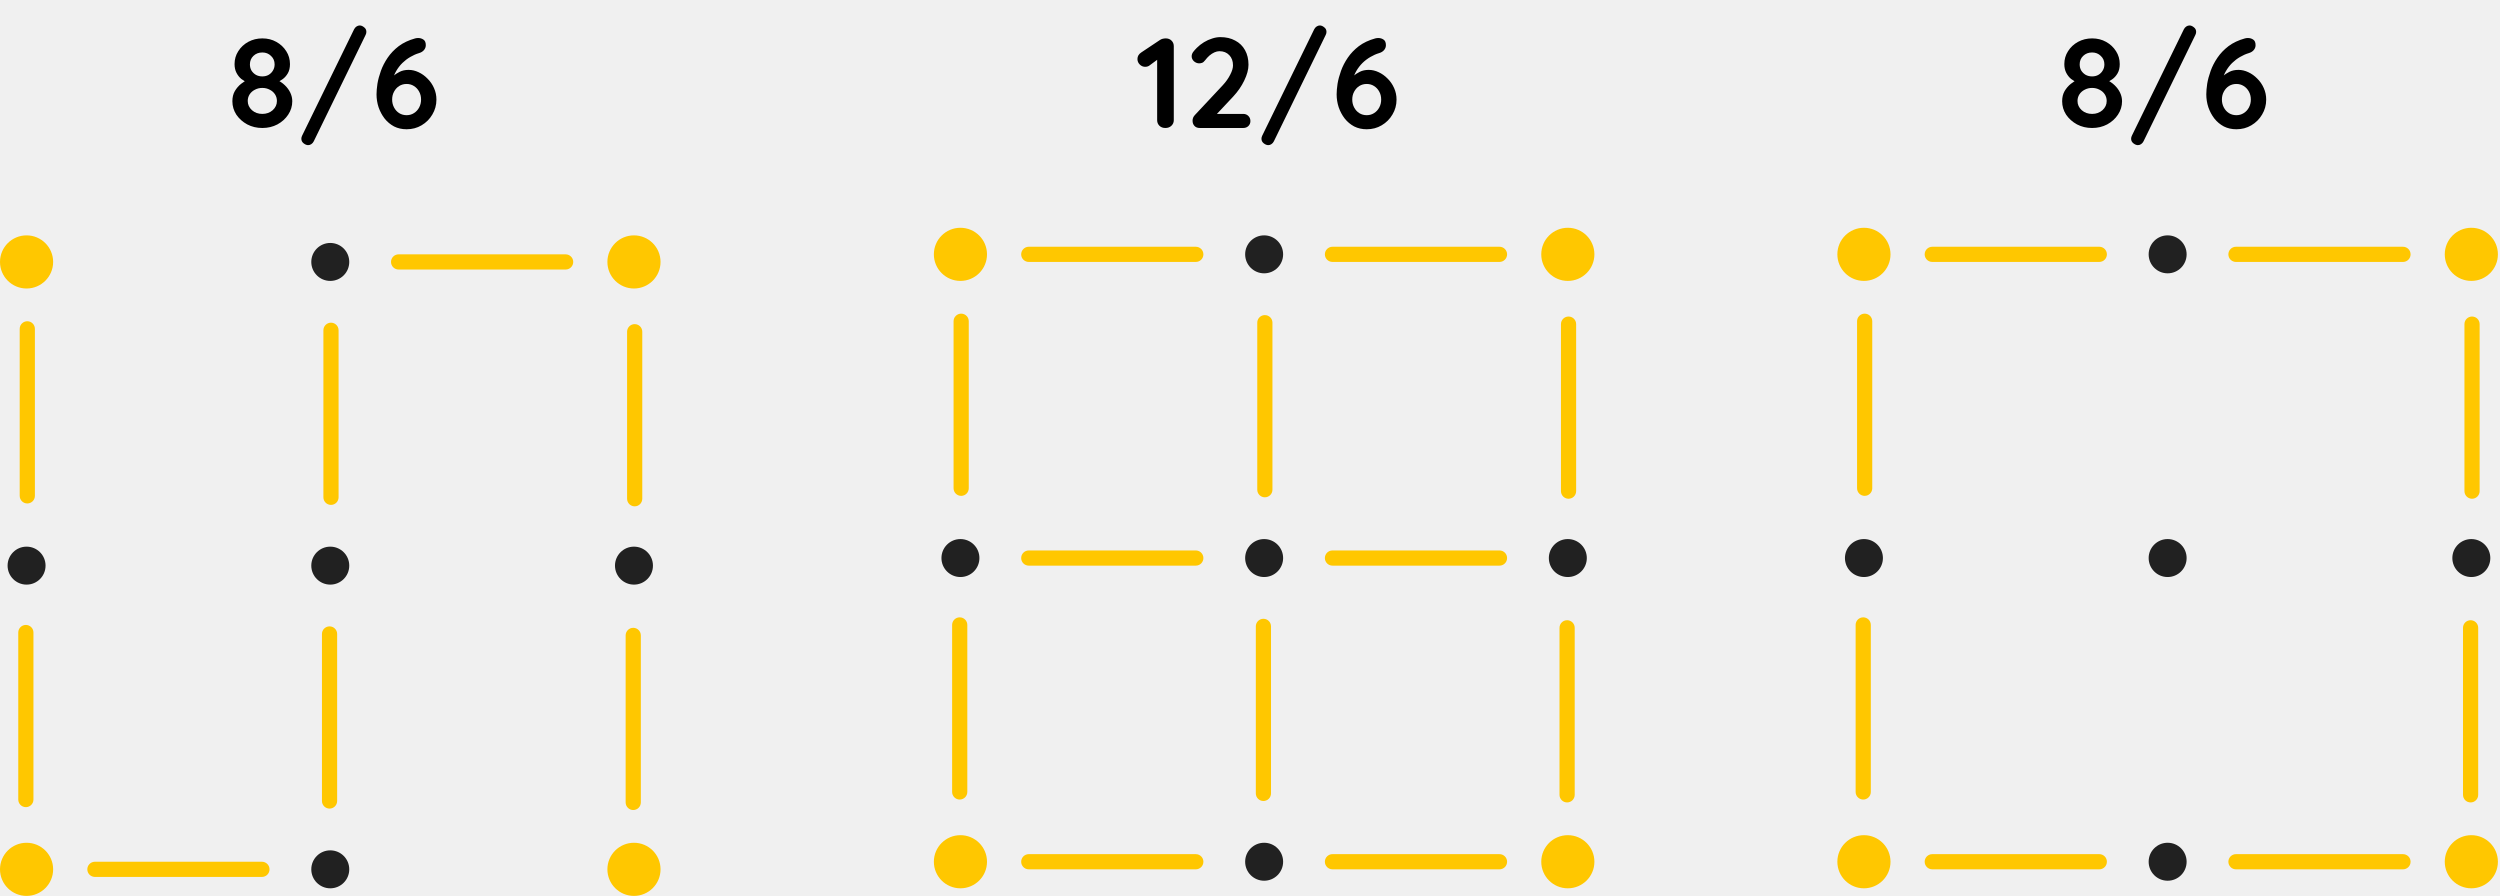
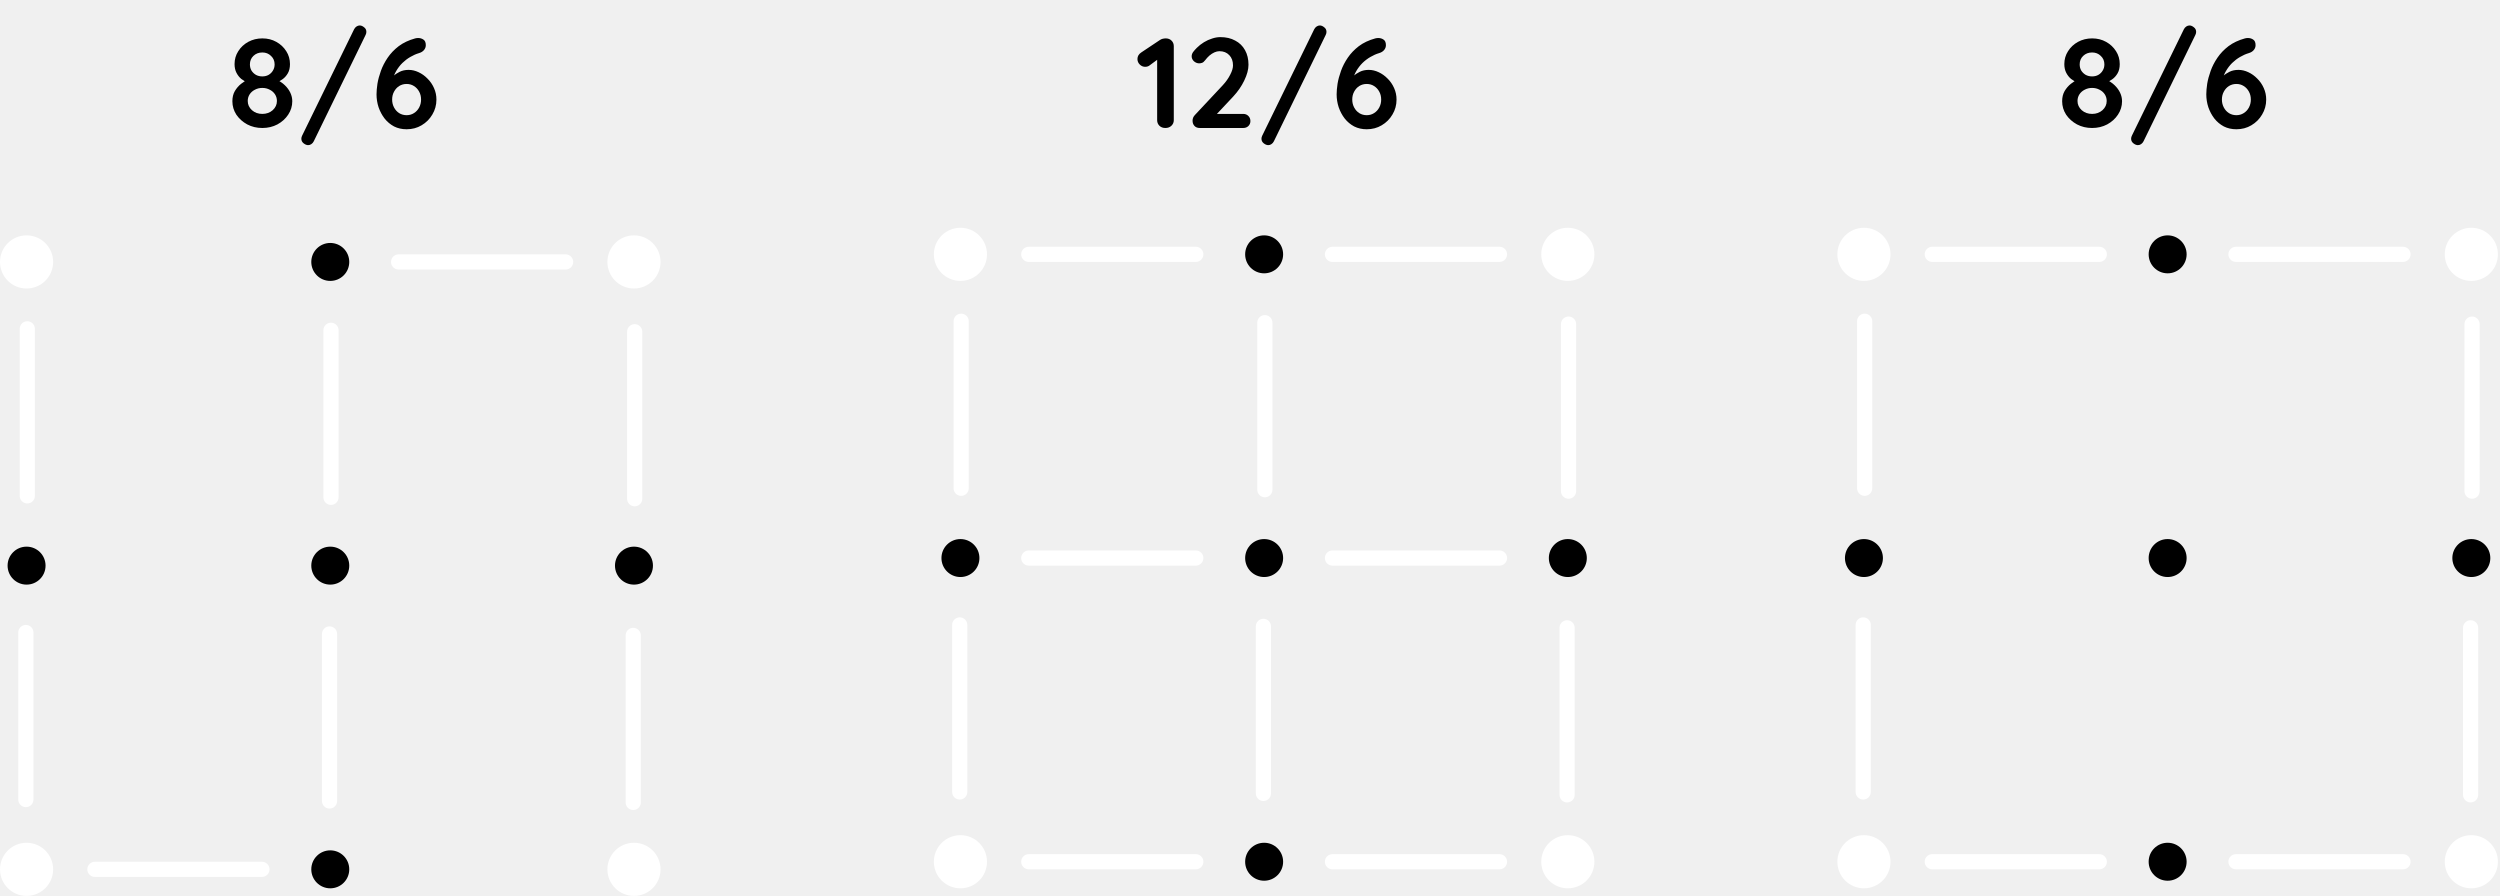
<svg xmlns="http://www.w3.org/2000/svg" width="293" height="105" viewBox="0 0 293 105" fill="none">
-   <circle cx="38.708" cy="30.699" r="2.225" fill="#212121" />
-   <circle cx="3.114" cy="30.699" r="3.114" fill="#FFC700" />
-   <circle cx="38.708" cy="101.886" r="2.225" fill="#212121" />
-   <circle cx="3.114" cy="101.886" r="3.114" fill="#FFC700" />
-   <circle cx="74.301" cy="30.699" r="3.114" fill="#FFC700" />
-   <circle cx="74.301" cy="101.886" r="3.114" fill="#FFC700" />
-   <circle cx="74.301" cy="66.292" r="2.225" fill="#212121" />
-   <circle cx="38.708" cy="66.292" r="2.225" fill="#212121" />
-   <circle cx="3.114" cy="66.292" r="2.225" fill="#212121" />
-   <rect x="45.826" y="29.809" width="21.356" height="1.78" rx="0.89" fill="#FFC700" />
-   <rect x="10.233" y="100.996" width="21.356" height="1.78" rx="0.89" fill="#FFC700" />
-   <rect x="75.275" y="37.987" width="21.356" height="1.78" rx="0.89" transform="rotate(90 75.2747 37.9868)" fill="#FFC700" />
-   <rect x="75.106" y="73.58" width="21.356" height="1.78" rx="0.89" transform="rotate(90 75.106 73.5796)" fill="#FFC700" />
-   <rect x="39.682" y="37.818" width="21.356" height="1.78" rx="0.89" transform="rotate(90 39.6819 37.8181)" fill="#FFC700" />
-   <rect x="39.513" y="73.411" width="21.356" height="1.78" rx="0.89" transform="rotate(90 39.5132 73.4109)" fill="#FFC700" />
-   <rect x="4.089" y="37.649" width="21.356" height="1.78" rx="0.89" transform="rotate(90 4.08887 37.6492)" fill="#FFC700" />
-   <rect x="3.92" y="73.242" width="21.356" height="1.78" rx="0.89" transform="rotate(90 3.92017 73.2419)" fill="#FFC700" />
+   <circle cx="38.708" cy="30.699" r="2.225" fill="#000000" />
+   <circle cx="3.114" cy="30.699" r="3.114" fill="#FFFFFF" />
+   <circle cx="38.708" cy="101.886" r="2.225" fill="#000000" />
+   <circle cx="3.114" cy="101.886" r="3.114" fill="#FFFFFF" />
+   <circle cx="74.301" cy="30.699" r="3.114" fill="#FFFFFF" />
+   <circle cx="74.301" cy="101.886" r="3.114" fill="#FFFFFF" />
+   <circle cx="74.301" cy="66.292" r="2.225" fill="#000000" />
+   <circle cx="38.708" cy="66.292" r="2.225" fill="#000000" />
+   <circle cx="3.114" cy="66.292" r="2.225" fill="#000000" />
+   <rect x="45.826" y="29.809" width="21.356" height="1.78" rx="0.89" fill="#FFFFFF" />
+   <rect x="10.233" y="100.996" width="21.356" height="1.78" rx="0.89" fill="#FFFFFF" />
+   <rect x="75.275" y="37.987" width="21.356" height="1.78" rx="0.89" transform="rotate(90 75.2747 37.9868)" fill="#FFFFFF" />
+   <rect x="75.106" y="73.58" width="21.356" height="1.78" rx="0.89" transform="rotate(90 75.106 73.5796)" fill="#FFFFFF" />
+   <rect x="39.682" y="37.818" width="21.356" height="1.78" rx="0.89" transform="rotate(90 39.6819 37.8181)" fill="#FFFFFF" />
+   <rect x="39.513" y="73.411" width="21.356" height="1.78" rx="0.89" transform="rotate(90 39.5132 73.4109)" fill="#FFFFFF" />
+   <rect x="4.089" y="37.649" width="21.356" height="1.78" rx="0.89" transform="rotate(90 4.08887 37.6492)" fill="#FFFFFF" />
+   <rect x="3.92" y="73.242" width="21.356" height="1.78" rx="0.89" transform="rotate(90 3.92017 73.2419)" fill="#FFFFFF" />
  <path d="M32.425 9.675L32.395 9.33C32.775 9.5 33.105 9.72 33.385 9.99C33.665 10.26 33.88 10.555 34.03 10.875C34.18 11.195 34.255 11.525 34.255 11.865C34.255 12.435 34.095 12.96 33.775 13.44C33.465 13.91 33.045 14.29 32.515 14.58C31.985 14.86 31.395 15 30.745 15C30.095 15 29.505 14.86 28.975 14.58C28.445 14.29 28.02 13.91 27.7 13.44C27.39 12.96 27.235 12.435 27.235 11.865C27.235 11.405 27.33 11.01 27.52 10.68C27.72 10.34 27.965 10.055 28.255 9.825C28.555 9.595 28.85 9.405 29.14 9.255L29.02 9.675C28.77 9.575 28.525 9.435 28.285 9.255C28.055 9.065 27.865 8.825 27.715 8.535C27.565 8.245 27.49 7.905 27.49 7.515C27.49 6.955 27.635 6.45 27.925 6C28.215 5.54 28.605 5.175 29.095 4.905C29.595 4.635 30.145 4.5 30.745 4.5C31.355 4.5 31.9 4.635 32.38 4.905C32.87 5.175 33.26 5.54 33.55 6C33.84 6.45 33.985 6.955 33.985 7.515C33.985 7.945 33.9 8.305 33.73 8.595C33.56 8.885 33.355 9.115 33.115 9.285C32.875 9.455 32.645 9.585 32.425 9.675ZM29.29 7.545C29.29 7.815 29.35 8.055 29.47 8.265C29.6 8.475 29.775 8.645 29.995 8.775C30.215 8.895 30.465 8.955 30.745 8.955C31.025 8.955 31.27 8.895 31.48 8.775C31.7 8.645 31.87 8.475 31.99 8.265C32.12 8.055 32.185 7.815 32.185 7.545C32.185 7.145 32.045 6.815 31.765 6.555C31.495 6.285 31.155 6.15 30.745 6.15C30.325 6.15 29.975 6.285 29.695 6.555C29.425 6.815 29.29 7.145 29.29 7.545ZM30.745 13.35C31.225 13.35 31.63 13.205 31.96 12.915C32.29 12.615 32.455 12.255 32.455 11.835C32.455 11.545 32.38 11.285 32.23 11.055C32.08 10.825 31.875 10.645 31.615 10.515C31.355 10.375 31.065 10.305 30.745 10.305C30.425 10.305 30.135 10.375 29.875 10.515C29.615 10.645 29.41 10.825 29.26 11.055C29.11 11.285 29.035 11.545 29.035 11.835C29.035 12.255 29.2 12.615 29.53 12.915C29.86 13.205 30.265 13.35 30.745 13.35ZM36.113 17.01C35.943 17.01 35.768 16.94 35.588 16.8C35.408 16.66 35.318 16.48 35.318 16.26C35.318 16.14 35.348 16.02 35.408 15.9L41.498 3.435C41.568 3.295 41.663 3.185 41.783 3.105C41.903 3.025 42.028 2.985 42.158 2.985C42.328 2.985 42.498 3.055 42.668 3.195C42.848 3.325 42.938 3.505 42.938 3.735C42.938 3.855 42.908 3.975 42.848 4.095L36.773 16.56C36.703 16.7 36.608 16.81 36.488 16.89C36.378 16.97 36.253 17.01 36.113 17.01ZM47.654 15.15C47.114 15.15 46.624 15.04 46.184 14.82C45.754 14.59 45.384 14.28 45.074 13.89C44.774 13.5 44.539 13.06 44.369 12.57C44.209 12.08 44.129 11.575 44.129 11.055C44.129 10.715 44.164 10.305 44.234 9.825C44.314 9.345 44.449 8.84 44.639 8.31C44.829 7.78 45.094 7.265 45.434 6.765C45.774 6.265 46.204 5.815 46.724 5.415C47.254 5.015 47.899 4.71 48.659 4.5C48.779 4.47 48.894 4.455 49.004 4.455C49.234 4.455 49.439 4.515 49.619 4.635C49.809 4.755 49.904 4.975 49.904 5.295C49.904 5.515 49.829 5.71 49.679 5.88C49.539 6.04 49.349 6.155 49.109 6.225C48.769 6.325 48.429 6.475 48.089 6.675C47.759 6.865 47.449 7.1 47.159 7.38C46.879 7.66 46.634 7.98 46.424 8.34C46.224 8.69 46.079 9.07 45.989 9.48L45.584 9.465C45.724 9.295 45.894 9.115 46.094 8.925C46.304 8.725 46.554 8.555 46.844 8.415C47.144 8.265 47.494 8.19 47.894 8.19C48.284 8.19 48.669 8.28 49.049 8.46C49.439 8.64 49.789 8.89 50.099 9.21C50.419 9.52 50.674 9.89 50.864 10.32C51.054 10.74 51.149 11.19 51.149 11.67C51.149 12.31 50.989 12.895 50.669 13.425C50.359 13.955 49.939 14.375 49.409 14.685C48.889 14.995 48.304 15.15 47.654 15.15ZM47.654 13.5C47.974 13.5 48.259 13.42 48.509 13.26C48.769 13.1 48.974 12.88 49.124 12.6C49.274 12.32 49.349 12.01 49.349 11.67C49.349 11.32 49.274 11.01 49.124 10.74C48.974 10.46 48.769 10.24 48.509 10.08C48.259 9.92 47.974 9.84 47.654 9.84C47.334 9.84 47.044 9.92 46.784 10.08C46.534 10.24 46.334 10.46 46.184 10.74C46.034 11.01 45.959 11.32 45.959 11.67C45.959 12.01 46.034 12.32 46.184 12.6C46.334 12.88 46.534 13.1 46.784 13.26C47.044 13.42 47.334 13.5 47.654 13.5Z" fill="black" />
-   <circle cx="254.047" cy="29.809" r="2.225" fill="#212121" />
-   <circle cx="218.453" cy="29.809" r="3.114" fill="#FFC700" />
-   <circle cx="254.047" cy="100.996" r="2.225" fill="#212121" />
-   <circle cx="218.453" cy="100.996" r="3.114" fill="#FFC700" />
-   <circle cx="289.64" cy="29.809" r="3.114" fill="#FFC700" />
-   <circle cx="289.64" cy="100.996" r="3.114" fill="#FFC700" />
-   <circle cx="289.64" cy="65.403" r="2.225" fill="#212121" />
-   <circle cx="254.047" cy="65.403" r="2.225" fill="#212121" />
-   <circle cx="218.453" cy="65.403" r="2.225" fill="#212121" />
-   <rect x="225.572" y="28.919" width="21.356" height="1.78" rx="0.89" fill="#FFC700" />
-   <rect x="261.165" y="28.919" width="21.356" height="1.78" rx="0.89" fill="#FFC700" />
-   <rect x="225.572" y="100.106" width="21.356" height="1.78" rx="0.89" fill="#FFC700" />
-   <rect x="261.165" y="100.106" width="21.356" height="1.78" rx="0.89" fill="#FFC700" />
-   <rect x="290.614" y="37.097" width="21.356" height="1.78" rx="0.89" transform="rotate(90 290.614 37.0969)" fill="#FFC700" />
-   <rect x="290.445" y="72.69" width="21.356" height="1.78" rx="0.89" transform="rotate(90 290.445 72.6897)" fill="#FFC700" />
-   <rect x="219.428" y="36.759" width="21.356" height="1.78" rx="0.89" transform="rotate(90 219.428 36.7593)" fill="#FFC700" />
-   <rect x="219.259" y="72.352" width="21.356" height="1.78" rx="0.89" transform="rotate(90 219.259 72.3521)" fill="#FFC700" />
+   <circle cx="254.047" cy="29.809" r="2.225" fill="#000000" />
+   <circle cx="218.453" cy="29.809" r="3.114" fill="#FFFFFF" />
+   <circle cx="254.047" cy="100.996" r="2.225" fill="#000000" />
+   <circle cx="218.453" cy="100.996" r="3.114" fill="#FFFFFF" />
+   <circle cx="289.64" cy="29.809" r="3.114" fill="#FFFFFF" />
+   <circle cx="289.64" cy="100.996" r="3.114" fill="#FFFFFF" />
+   <circle cx="289.64" cy="65.403" r="2.225" fill="#000000" />
+   <circle cx="254.047" cy="65.403" r="2.225" fill="#000000" />
+   <circle cx="218.453" cy="65.403" r="2.225" fill="#000000" />
+   <rect x="225.572" y="28.919" width="21.356" height="1.78" rx="0.89" fill="#FFFFFF" />
+   <rect x="261.165" y="28.919" width="21.356" height="1.78" rx="0.89" fill="#FFFFFF" />
+   <rect x="225.572" y="100.106" width="21.356" height="1.78" rx="0.89" fill="#FFFFFF" />
+   <rect x="261.165" y="100.106" width="21.356" height="1.78" rx="0.89" fill="#FFFFFF" />
+   <rect x="290.614" y="37.097" width="21.356" height="1.78" rx="0.89" transform="rotate(90 290.614 37.0969)" fill="#FFFFFF" />
+   <rect x="290.445" y="72.69" width="21.356" height="1.78" rx="0.89" transform="rotate(90 290.445 72.6897)" fill="#FFFFFF" />
+   <rect x="219.428" y="36.759" width="21.356" height="1.78" rx="0.89" transform="rotate(90 219.428 36.7593)" fill="#FFFFFF" />
+   <rect x="219.259" y="72.352" width="21.356" height="1.78" rx="0.89" transform="rotate(90 219.259 72.3521)" fill="#FFFFFF" />
  <path d="M246.874 9.675L246.844 9.33C247.224 9.5 247.554 9.72 247.834 9.99C248.114 10.26 248.329 10.555 248.479 10.875C248.629 11.195 248.704 11.525 248.704 11.865C248.704 12.435 248.544 12.96 248.224 13.44C247.914 13.91 247.494 14.29 246.964 14.58C246.434 14.86 245.844 15 245.194 15C244.544 15 243.954 14.86 243.424 14.58C242.894 14.29 242.469 13.91 242.149 13.44C241.839 12.96 241.684 12.435 241.684 11.865C241.684 11.405 241.779 11.01 241.969 10.68C242.169 10.34 242.414 10.055 242.704 9.825C243.004 9.595 243.299 9.405 243.589 9.255L243.469 9.675C243.219 9.575 242.974 9.435 242.734 9.255C242.504 9.065 242.314 8.825 242.164 8.535C242.014 8.245 241.939 7.905 241.939 7.515C241.939 6.955 242.084 6.45 242.374 6C242.664 5.54 243.054 5.175 243.544 4.905C244.044 4.635 244.594 4.5 245.194 4.5C245.804 4.5 246.349 4.635 246.829 4.905C247.319 5.175 247.709 5.54 247.999 6C248.289 6.45 248.434 6.955 248.434 7.515C248.434 7.945 248.349 8.305 248.179 8.595C248.009 8.885 247.804 9.115 247.564 9.285C247.324 9.455 247.094 9.585 246.874 9.675ZM243.739 7.545C243.739 7.815 243.799 8.055 243.919 8.265C244.049 8.475 244.224 8.645 244.444 8.775C244.664 8.895 244.914 8.955 245.194 8.955C245.474 8.955 245.719 8.895 245.929 8.775C246.149 8.645 246.319 8.475 246.439 8.265C246.569 8.055 246.634 7.815 246.634 7.545C246.634 7.145 246.494 6.815 246.214 6.555C245.944 6.285 245.604 6.15 245.194 6.15C244.774 6.15 244.424 6.285 244.144 6.555C243.874 6.815 243.739 7.145 243.739 7.545ZM245.194 13.35C245.674 13.35 246.079 13.205 246.409 12.915C246.739 12.615 246.904 12.255 246.904 11.835C246.904 11.545 246.829 11.285 246.679 11.055C246.529 10.825 246.324 10.645 246.064 10.515C245.804 10.375 245.514 10.305 245.194 10.305C244.874 10.305 244.584 10.375 244.324 10.515C244.064 10.645 243.859 10.825 243.709 11.055C243.559 11.285 243.484 11.545 243.484 11.835C243.484 12.255 243.649 12.615 243.979 12.915C244.309 13.205 244.714 13.35 245.194 13.35ZM250.562 17.01C250.392 17.01 250.217 16.94 250.037 16.8C249.857 16.66 249.767 16.48 249.767 16.26C249.767 16.14 249.797 16.02 249.857 15.9L255.947 3.435C256.017 3.295 256.112 3.185 256.232 3.105C256.352 3.025 256.477 2.985 256.607 2.985C256.777 2.985 256.947 3.055 257.117 3.195C257.297 3.325 257.387 3.505 257.387 3.735C257.387 3.855 257.357 3.975 257.297 4.095L251.222 16.56C251.152 16.7 251.057 16.81 250.937 16.89C250.827 16.97 250.702 17.01 250.562 17.01ZM262.103 15.15C261.563 15.15 261.073 15.04 260.633 14.82C260.203 14.59 259.833 14.28 259.523 13.89C259.223 13.5 258.988 13.06 258.818 12.57C258.658 12.08 258.578 11.575 258.578 11.055C258.578 10.715 258.613 10.305 258.683 9.825C258.763 9.345 258.898 8.84 259.088 8.31C259.278 7.78 259.543 7.265 259.883 6.765C260.223 6.265 260.653 5.815 261.173 5.415C261.703 5.015 262.348 4.71 263.108 4.5C263.228 4.47 263.343 4.455 263.453 4.455C263.683 4.455 263.888 4.515 264.068 4.635C264.258 4.755 264.353 4.975 264.353 5.295C264.353 5.515 264.278 5.71 264.128 5.88C263.988 6.04 263.798 6.155 263.558 6.225C263.218 6.325 262.878 6.475 262.538 6.675C262.208 6.865 261.898 7.1 261.608 7.38C261.328 7.66 261.083 7.98 260.873 8.34C260.673 8.69 260.528 9.07 260.438 9.48L260.033 9.465C260.173 9.295 260.343 9.115 260.543 8.925C260.753 8.725 261.003 8.555 261.293 8.415C261.593 8.265 261.943 8.19 262.343 8.19C262.733 8.19 263.118 8.28 263.498 8.46C263.888 8.64 264.238 8.89 264.548 9.21C264.868 9.52 265.123 9.89 265.313 10.32C265.503 10.74 265.598 11.19 265.598 11.67C265.598 12.31 265.438 12.895 265.118 13.425C264.808 13.955 264.388 14.375 263.858 14.685C263.338 14.995 262.753 15.15 262.103 15.15ZM262.103 13.5C262.423 13.5 262.708 13.42 262.958 13.26C263.218 13.1 263.423 12.88 263.573 12.6C263.723 12.32 263.798 12.01 263.798 11.67C263.798 11.32 263.723 11.01 263.573 10.74C263.423 10.46 263.218 10.24 262.958 10.08C262.708 9.92 262.423 9.84 262.103 9.84C261.783 9.84 261.493 9.92 261.233 10.08C260.983 10.24 260.783 10.46 260.633 10.74C260.483 11.01 260.408 11.32 260.408 11.67C260.408 12.01 260.483 12.32 260.633 12.6C260.783 12.88 260.983 13.1 261.233 13.26C261.493 13.42 261.783 13.5 262.103 13.5Z" fill="black" />
-   <circle cx="148.157" cy="29.809" r="2.225" fill="#212121" />
-   <circle cx="112.563" cy="29.809" r="3.114" fill="#FFC700" />
-   <circle cx="148.157" cy="100.996" r="2.225" fill="#212121" />
-   <circle cx="112.563" cy="100.996" r="3.114" fill="#FFC700" />
-   <circle cx="183.75" cy="29.809" r="3.114" fill="#FFC700" />
-   <circle cx="183.75" cy="100.996" r="3.114" fill="#FFC700" />
-   <circle cx="183.75" cy="65.403" r="2.225" fill="#212121" />
-   <circle cx="148.157" cy="65.403" r="2.225" fill="#212121" />
-   <circle cx="112.563" cy="65.403" r="2.225" fill="#212121" />
-   <rect x="119.682" y="28.919" width="21.356" height="1.78" rx="0.89" fill="#FFC700" />
-   <rect x="155.275" y="28.919" width="21.356" height="1.78" rx="0.89" fill="#FFC700" />
-   <rect x="119.682" y="64.513" width="21.356" height="1.78" rx="0.89" fill="#FFC700" />
-   <rect x="155.275" y="64.513" width="21.356" height="1.78" rx="0.89" fill="#FFC700" />
-   <rect x="119.682" y="100.106" width="21.356" height="1.78" rx="0.89" fill="#FFC700" />
-   <rect x="155.275" y="100.106" width="21.356" height="1.78" rx="0.89" fill="#FFC700" />
-   <rect x="184.724" y="37.097" width="21.356" height="1.78" rx="0.89" transform="rotate(90 184.724 37.0969)" fill="#FFC700" />
-   <rect x="184.555" y="72.69" width="21.356" height="1.78" rx="0.89" transform="rotate(90 184.555 72.6897)" fill="#FFC700" />
-   <rect x="149.131" y="36.928" width="21.356" height="1.78" rx="0.89" transform="rotate(90 149.131 36.9282)" fill="#FFC700" />
-   <rect x="148.962" y="72.521" width="21.356" height="1.78" rx="0.89" transform="rotate(90 148.962 72.521)" fill="#FFC700" />
-   <rect x="113.538" y="36.759" width="21.356" height="1.78" rx="0.89" transform="rotate(90 113.538 36.7593)" fill="#FFC700" />
-   <rect x="113.369" y="72.352" width="21.356" height="1.78" rx="0.89" transform="rotate(90 113.369 72.3521)" fill="#FFC700" />
+   <circle cx="148.157" cy="29.809" r="2.225" fill="#000000" />
+   <circle cx="112.563" cy="29.809" r="3.114" fill="#FFFFFF" />
+   <circle cx="148.157" cy="100.996" r="2.225" fill="#000000" />
+   <circle cx="112.563" cy="100.996" r="3.114" fill="#FFFFFF" />
+   <circle cx="183.75" cy="29.809" r="3.114" fill="#FFFFFF" />
+   <circle cx="183.75" cy="100.996" r="3.114" fill="#FFFFFF" />
+   <circle cx="183.75" cy="65.403" r="2.225" fill="#000000" />
+   <circle cx="148.157" cy="65.403" r="2.225" fill="#000000" />
+   <circle cx="112.563" cy="65.403" r="2.225" fill="#000000" />
+   <rect x="119.682" y="28.919" width="21.356" height="1.78" rx="0.89" fill="#FFFFFF" />
+   <rect x="155.275" y="28.919" width="21.356" height="1.78" rx="0.89" fill="#FFFFFF" />
+   <rect x="119.682" y="64.513" width="21.356" height="1.78" rx="0.89" fill="#FFFFFF" />
+   <rect x="155.275" y="64.513" width="21.356" height="1.78" rx="0.89" fill="#FFFFFF" />
+   <rect x="119.682" y="100.106" width="21.356" height="1.78" rx="0.89" fill="#FFFFFF" />
+   <rect x="155.275" y="100.106" width="21.356" height="1.78" rx="0.89" fill="#FFFFFF" />
+   <rect x="184.724" y="37.097" width="21.356" height="1.78" rx="0.89" transform="rotate(90 184.724 37.0969)" fill="#FFFFFF" />
+   <rect x="184.555" y="72.69" width="21.356" height="1.78" rx="0.89" transform="rotate(90 184.555 72.6897)" fill="#FFFFFF" />
+   <rect x="149.131" y="36.928" width="21.356" height="1.78" rx="0.89" transform="rotate(90 149.131 36.9282)" fill="#FFFFFF" />
+   <rect x="148.962" y="72.521" width="21.356" height="1.78" rx="0.89" transform="rotate(90 148.962 72.521)" fill="#FFFFFF" />
+   <rect x="113.538" y="36.759" width="21.356" height="1.78" rx="0.89" transform="rotate(90 113.538 36.7593)" fill="#FFFFFF" />
+   <rect x="113.369" y="72.352" width="21.356" height="1.78" rx="0.89" transform="rotate(90 113.369 72.3521)" fill="#FFFFFF" />
  <path d="M136.578 15C136.298 15 136.068 14.915 135.888 14.745C135.708 14.565 135.618 14.345 135.618 14.085V6.525L135.828 6.855L134.733 7.665C134.593 7.775 134.418 7.83 134.208 7.83C133.968 7.83 133.758 7.74 133.578 7.56C133.398 7.38 133.308 7.165 133.308 6.915C133.308 6.595 133.463 6.335 133.773 6.135L135.933 4.695C136.033 4.625 136.143 4.575 136.263 4.545C136.393 4.515 136.513 4.5 136.623 4.5C136.913 4.5 137.143 4.59 137.313 4.77C137.483 4.94 137.568 5.155 137.568 5.415V14.085C137.568 14.345 137.473 14.565 137.283 14.745C137.103 14.915 136.868 15 136.578 15ZM145.708 13.35C145.948 13.35 146.148 13.43 146.308 13.59C146.468 13.75 146.548 13.95 146.548 14.19C146.548 14.42 146.468 14.615 146.308 14.775C146.148 14.925 145.948 15 145.708 15H140.608C140.348 15 140.143 14.92 139.993 14.76C139.843 14.6 139.768 14.395 139.768 14.145C139.768 13.895 139.858 13.675 140.038 13.485L143.308 9.99C143.678 9.59 143.968 9.18 144.178 8.76C144.398 8.34 144.508 7.975 144.508 7.665C144.508 7.165 144.363 6.765 144.073 6.465C143.783 6.155 143.398 6 142.918 6C142.728 6 142.533 6.045 142.333 6.135C142.133 6.225 141.938 6.35 141.748 6.51C141.568 6.67 141.398 6.855 141.238 7.065C141.118 7.225 140.998 7.325 140.878 7.365C140.758 7.405 140.648 7.425 140.548 7.425C140.328 7.425 140.123 7.345 139.933 7.185C139.753 7.015 139.663 6.82 139.663 6.6C139.663 6.43 139.718 6.265 139.828 6.105C139.948 5.945 140.093 5.78 140.263 5.61C140.513 5.36 140.793 5.14 141.103 4.95C141.413 4.76 141.733 4.615 142.063 4.515C142.393 4.405 142.713 4.35 143.023 4.35C143.693 4.35 144.273 4.485 144.763 4.755C145.263 5.015 145.648 5.39 145.918 5.88C146.188 6.36 146.323 6.93 146.323 7.59C146.323 8.14 146.158 8.755 145.828 9.435C145.508 10.105 145.073 10.735 144.523 11.325L142.498 13.485L142.333 13.35H145.708ZM148.638 17.01C148.468 17.01 148.293 16.94 148.113 16.8C147.933 16.66 147.843 16.48 147.843 16.26C147.843 16.14 147.873 16.02 147.933 15.9L154.023 3.435C154.093 3.295 154.188 3.185 154.308 3.105C154.428 3.025 154.553 2.985 154.683 2.985C154.853 2.985 155.023 3.055 155.193 3.195C155.373 3.325 155.463 3.505 155.463 3.735C155.463 3.855 155.433 3.975 155.373 4.095L149.298 16.56C149.228 16.7 149.133 16.81 149.013 16.89C148.903 16.97 148.778 17.01 148.638 17.01ZM160.179 15.15C159.639 15.15 159.149 15.04 158.709 14.82C158.279 14.59 157.909 14.28 157.599 13.89C157.299 13.5 157.064 13.06 156.894 12.57C156.734 12.08 156.654 11.575 156.654 11.055C156.654 10.715 156.689 10.305 156.759 9.825C156.839 9.345 156.974 8.84 157.164 8.31C157.354 7.78 157.619 7.265 157.959 6.765C158.299 6.265 158.729 5.815 159.249 5.415C159.779 5.015 160.424 4.71 161.184 4.5C161.304 4.47 161.419 4.455 161.529 4.455C161.759 4.455 161.964 4.515 162.144 4.635C162.334 4.755 162.429 4.975 162.429 5.295C162.429 5.515 162.354 5.71 162.204 5.88C162.064 6.04 161.874 6.155 161.634 6.225C161.294 6.325 160.954 6.475 160.614 6.675C160.284 6.865 159.974 7.1 159.684 7.38C159.404 7.66 159.159 7.98 158.949 8.34C158.749 8.69 158.604 9.07 158.514 9.48L158.109 9.465C158.249 9.295 158.419 9.115 158.619 8.925C158.829 8.725 159.079 8.555 159.369 8.415C159.669 8.265 160.019 8.19 160.419 8.19C160.809 8.19 161.194 8.28 161.574 8.46C161.964 8.64 162.314 8.89 162.624 9.21C162.944 9.52 163.199 9.89 163.389 10.32C163.579 10.74 163.674 11.19 163.674 11.67C163.674 12.31 163.514 12.895 163.194 13.425C162.884 13.955 162.464 14.375 161.934 14.685C161.414 14.995 160.829 15.15 160.179 15.15ZM160.179 13.5C160.499 13.5 160.784 13.42 161.034 13.26C161.294 13.1 161.499 12.88 161.649 12.6C161.799 12.32 161.874 12.01 161.874 11.67C161.874 11.32 161.799 11.01 161.649 10.74C161.499 10.46 161.294 10.24 161.034 10.08C160.784 9.92 160.499 9.84 160.179 9.84C159.859 9.84 159.569 9.92 159.309 10.08C159.059 10.24 158.859 10.46 158.709 10.74C158.559 11.01 158.484 11.32 158.484 11.67C158.484 12.01 158.559 12.32 158.709 12.6C158.859 12.88 159.059 13.1 159.309 13.26C159.569 13.42 159.859 13.5 160.179 13.5Z" fill="black" />
</svg>
